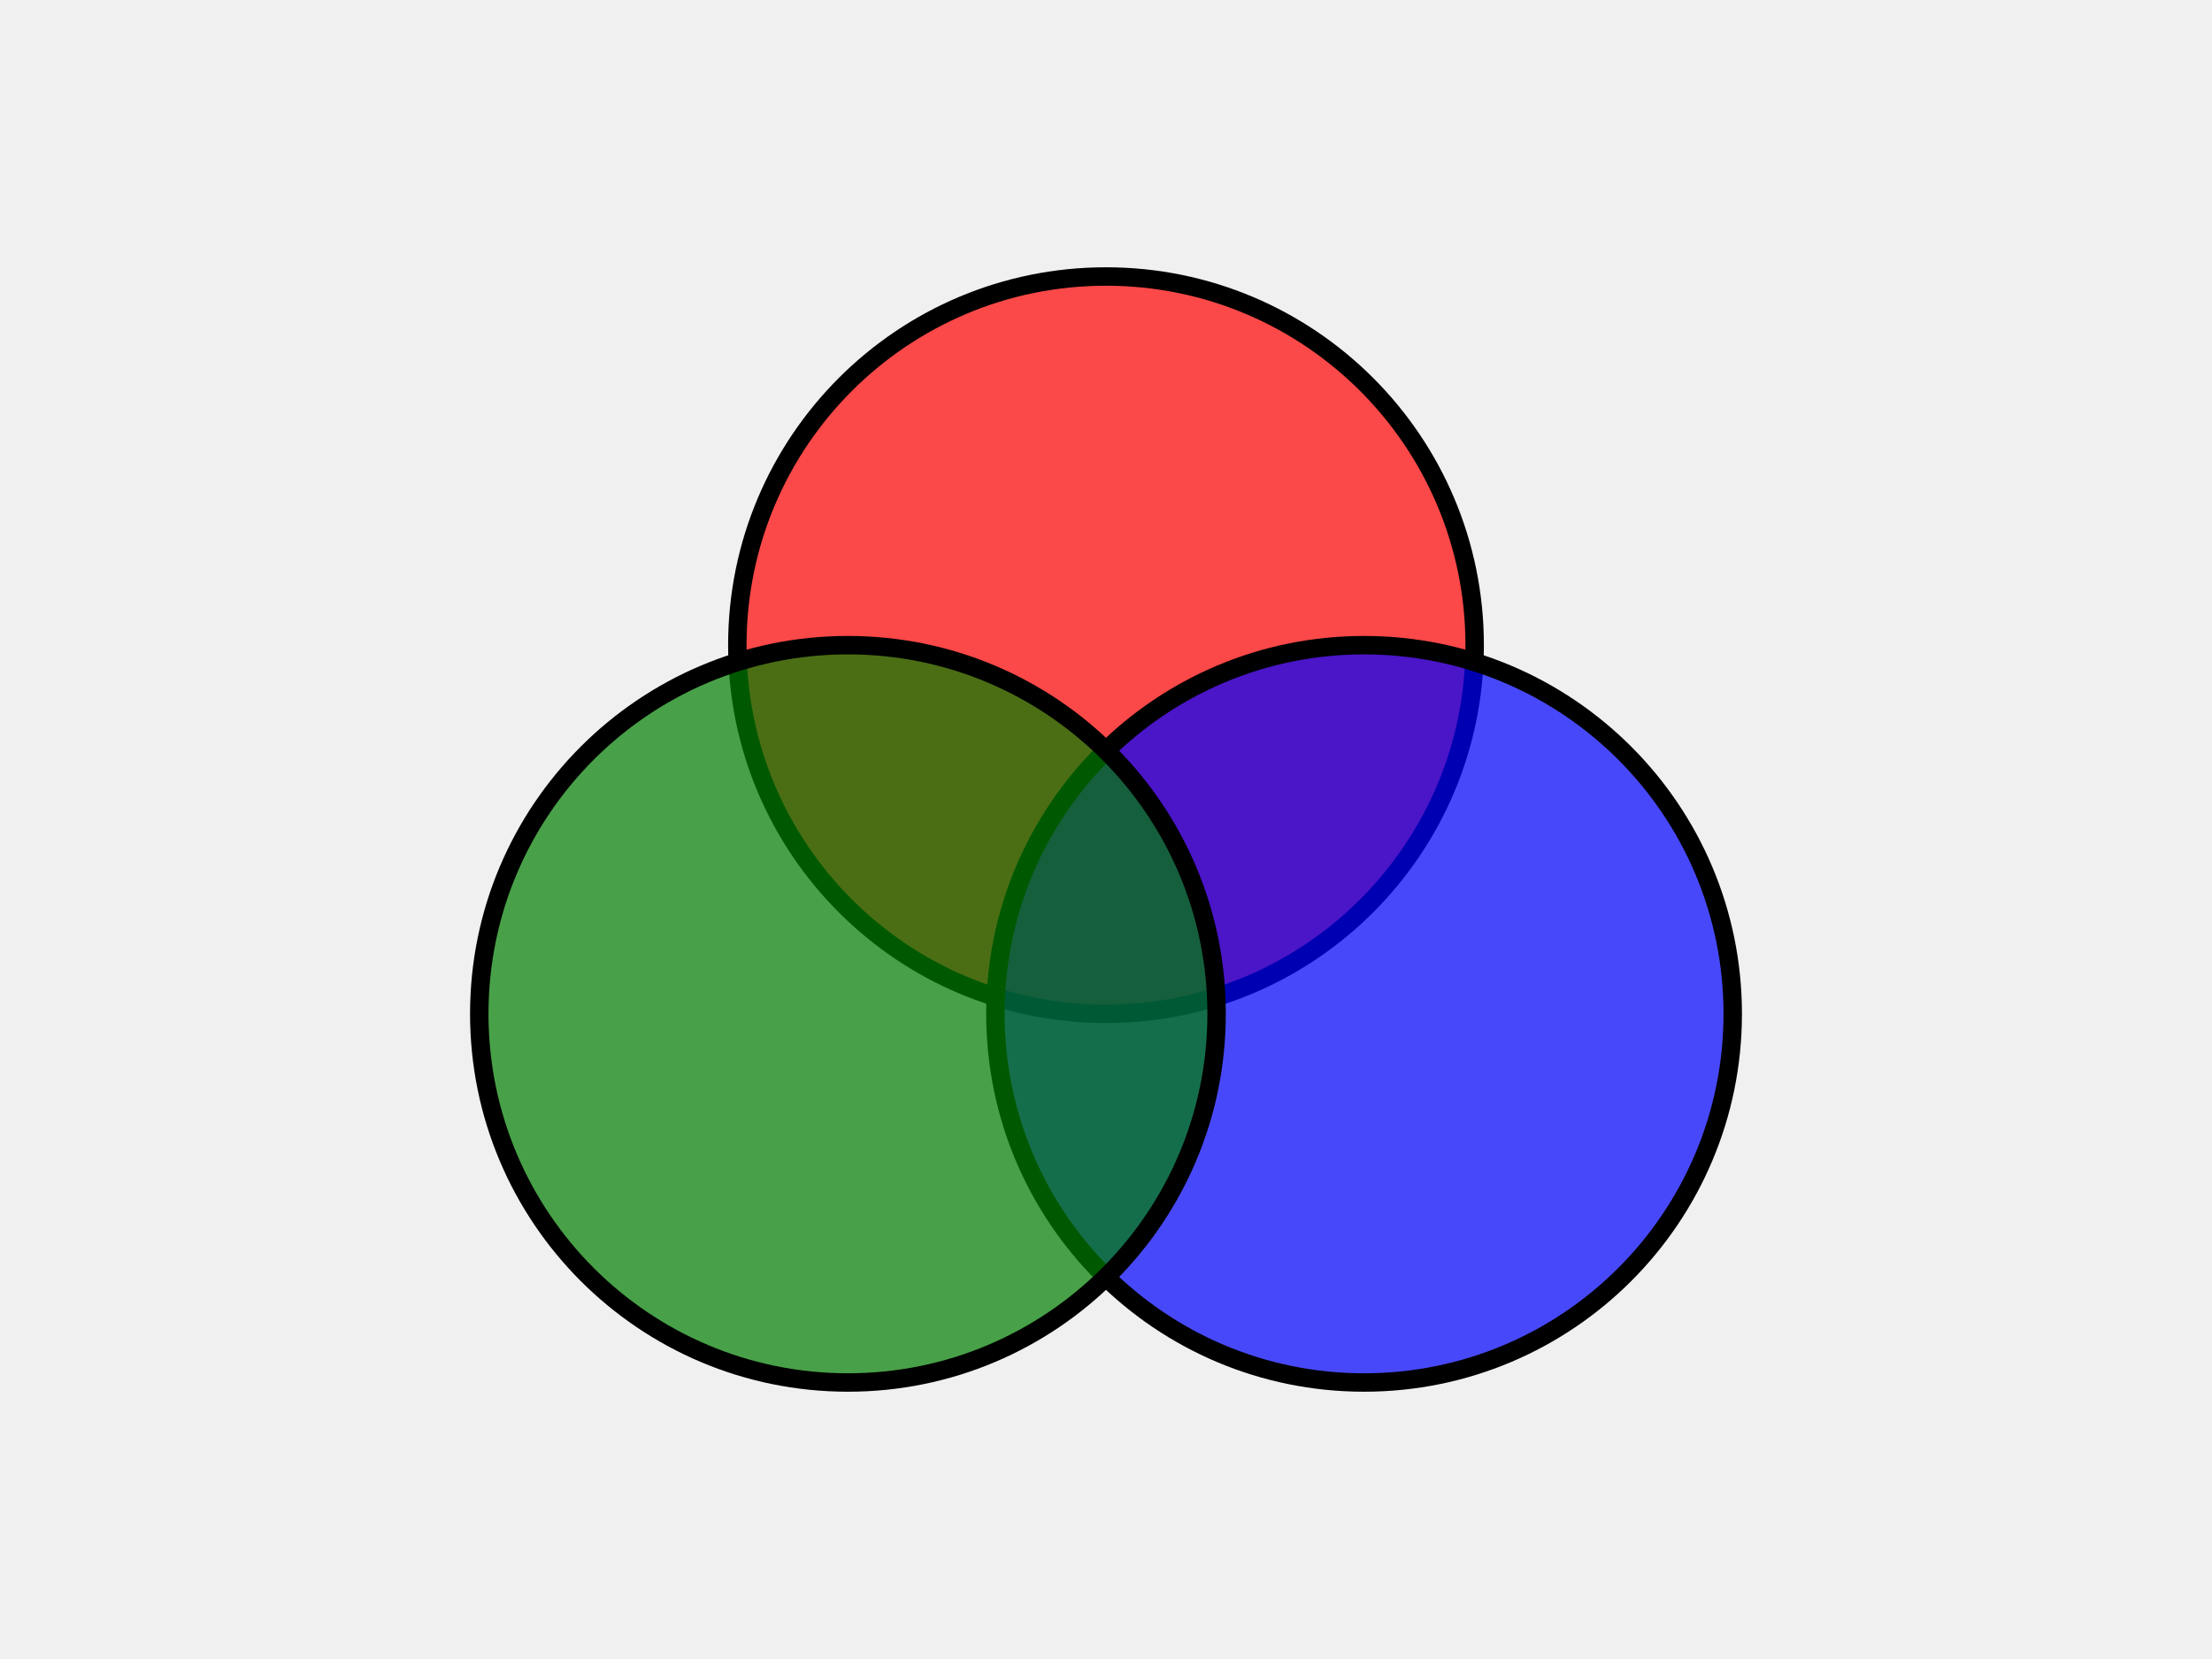
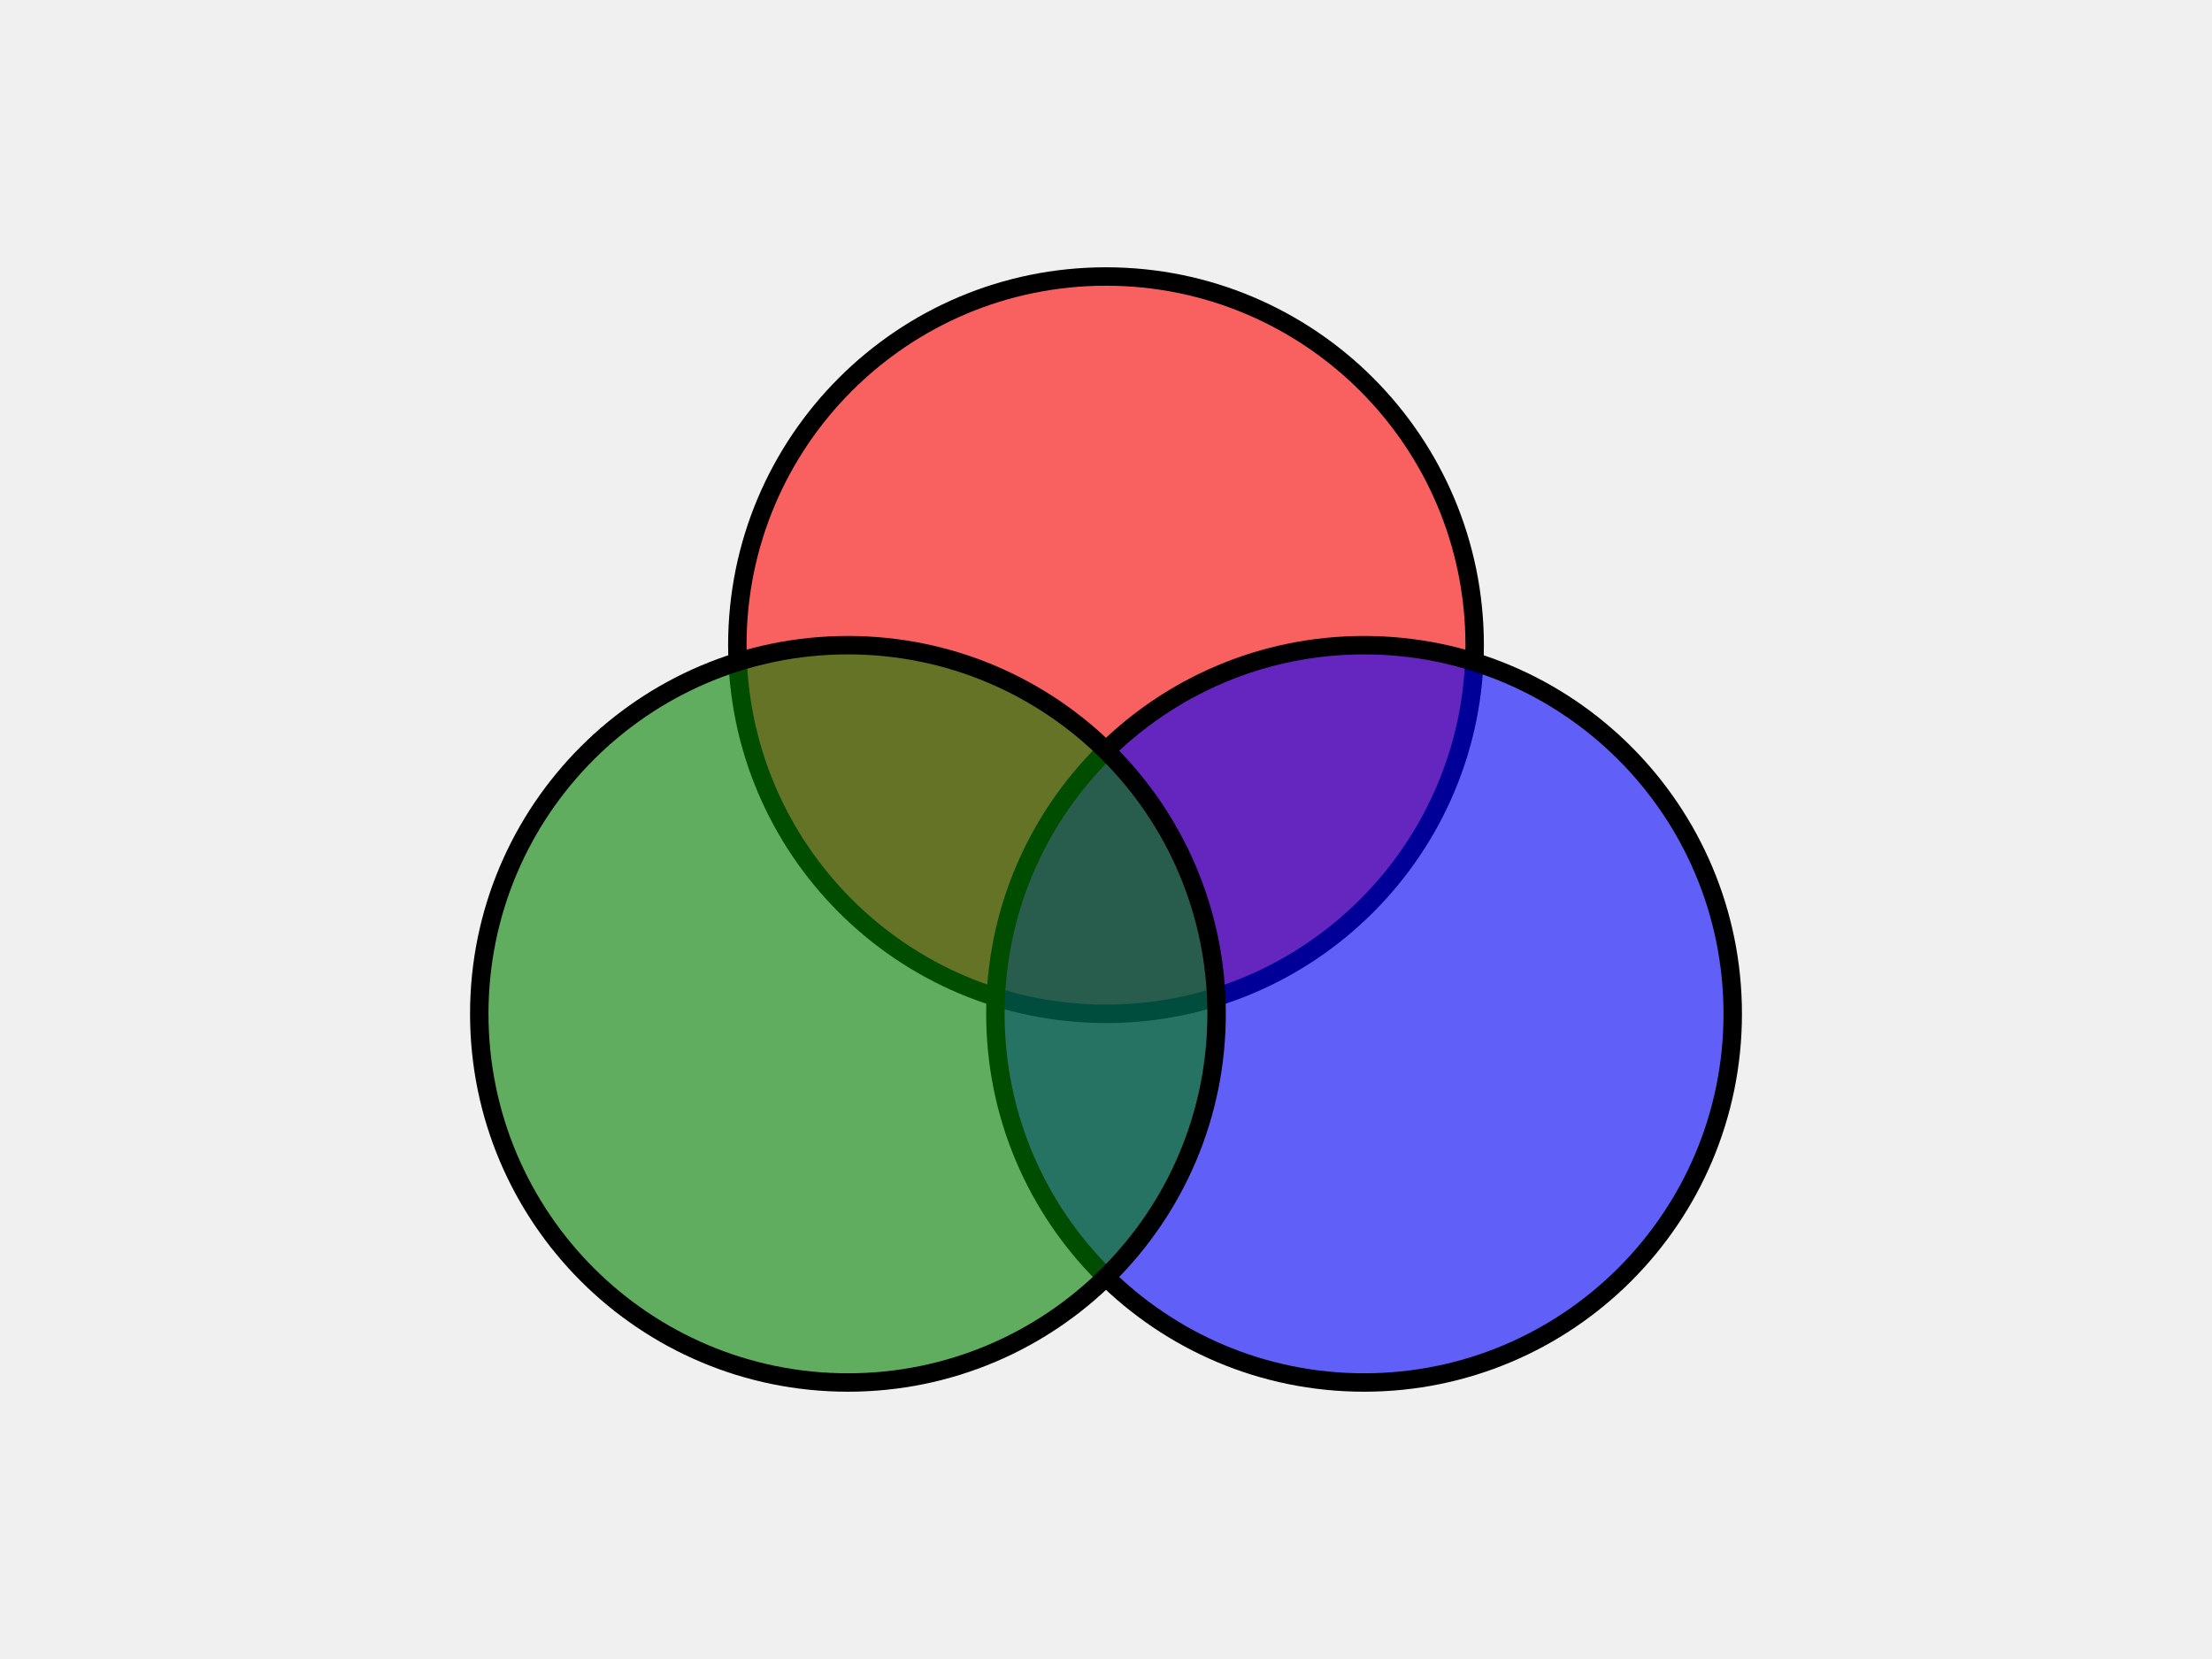
<svg xmlns="http://www.w3.org/2000/svg" x="0" y="0" width="400" height="300" viewBox="0 0 600 400" xml:space="preserve">
-   <g fill-opacity="0.7" stroke="black" stroke-width="5px" font-family="sans-serif">
+   <g fill-opacity="0.6" stroke="black" stroke-width="5px" font-family="sans-serif">
    <circle id="red" cx="300" cy="100" r="100" fill="red" transform="translate(0,50)" />
    <circle id="blue" cx="300" cy="100" r="100" fill="blue" transform="translate(70,150)" />
    <circle id="green" cx="300" cy="100" r="100" fill="green" transform="translate(-70,150)" />
    <g id="back" display="none">
      <rect x="450" y="10" width="130" height="40" fill="white" stroke="none" />
      <text x="580" y="40" font-size="40" text-anchor="end" fill="black" stroke="none">RESET</text>
    </g>
    <text id="text_red" x="20" y="40" font-size="40" text-anchor="start" fill="red" stroke="none" display="none">RED</text>
    <text id="text_blue" x="20" y="40" font-size="40" text-anchor="start" fill="blue" stroke="none" display="none">BLUE</text>
    <text id="text_green" x="20" y="40" font-size="40" text-anchor="start" fill="green" stroke="none" display="none">GREEN</text>
  </g>
</svg>
